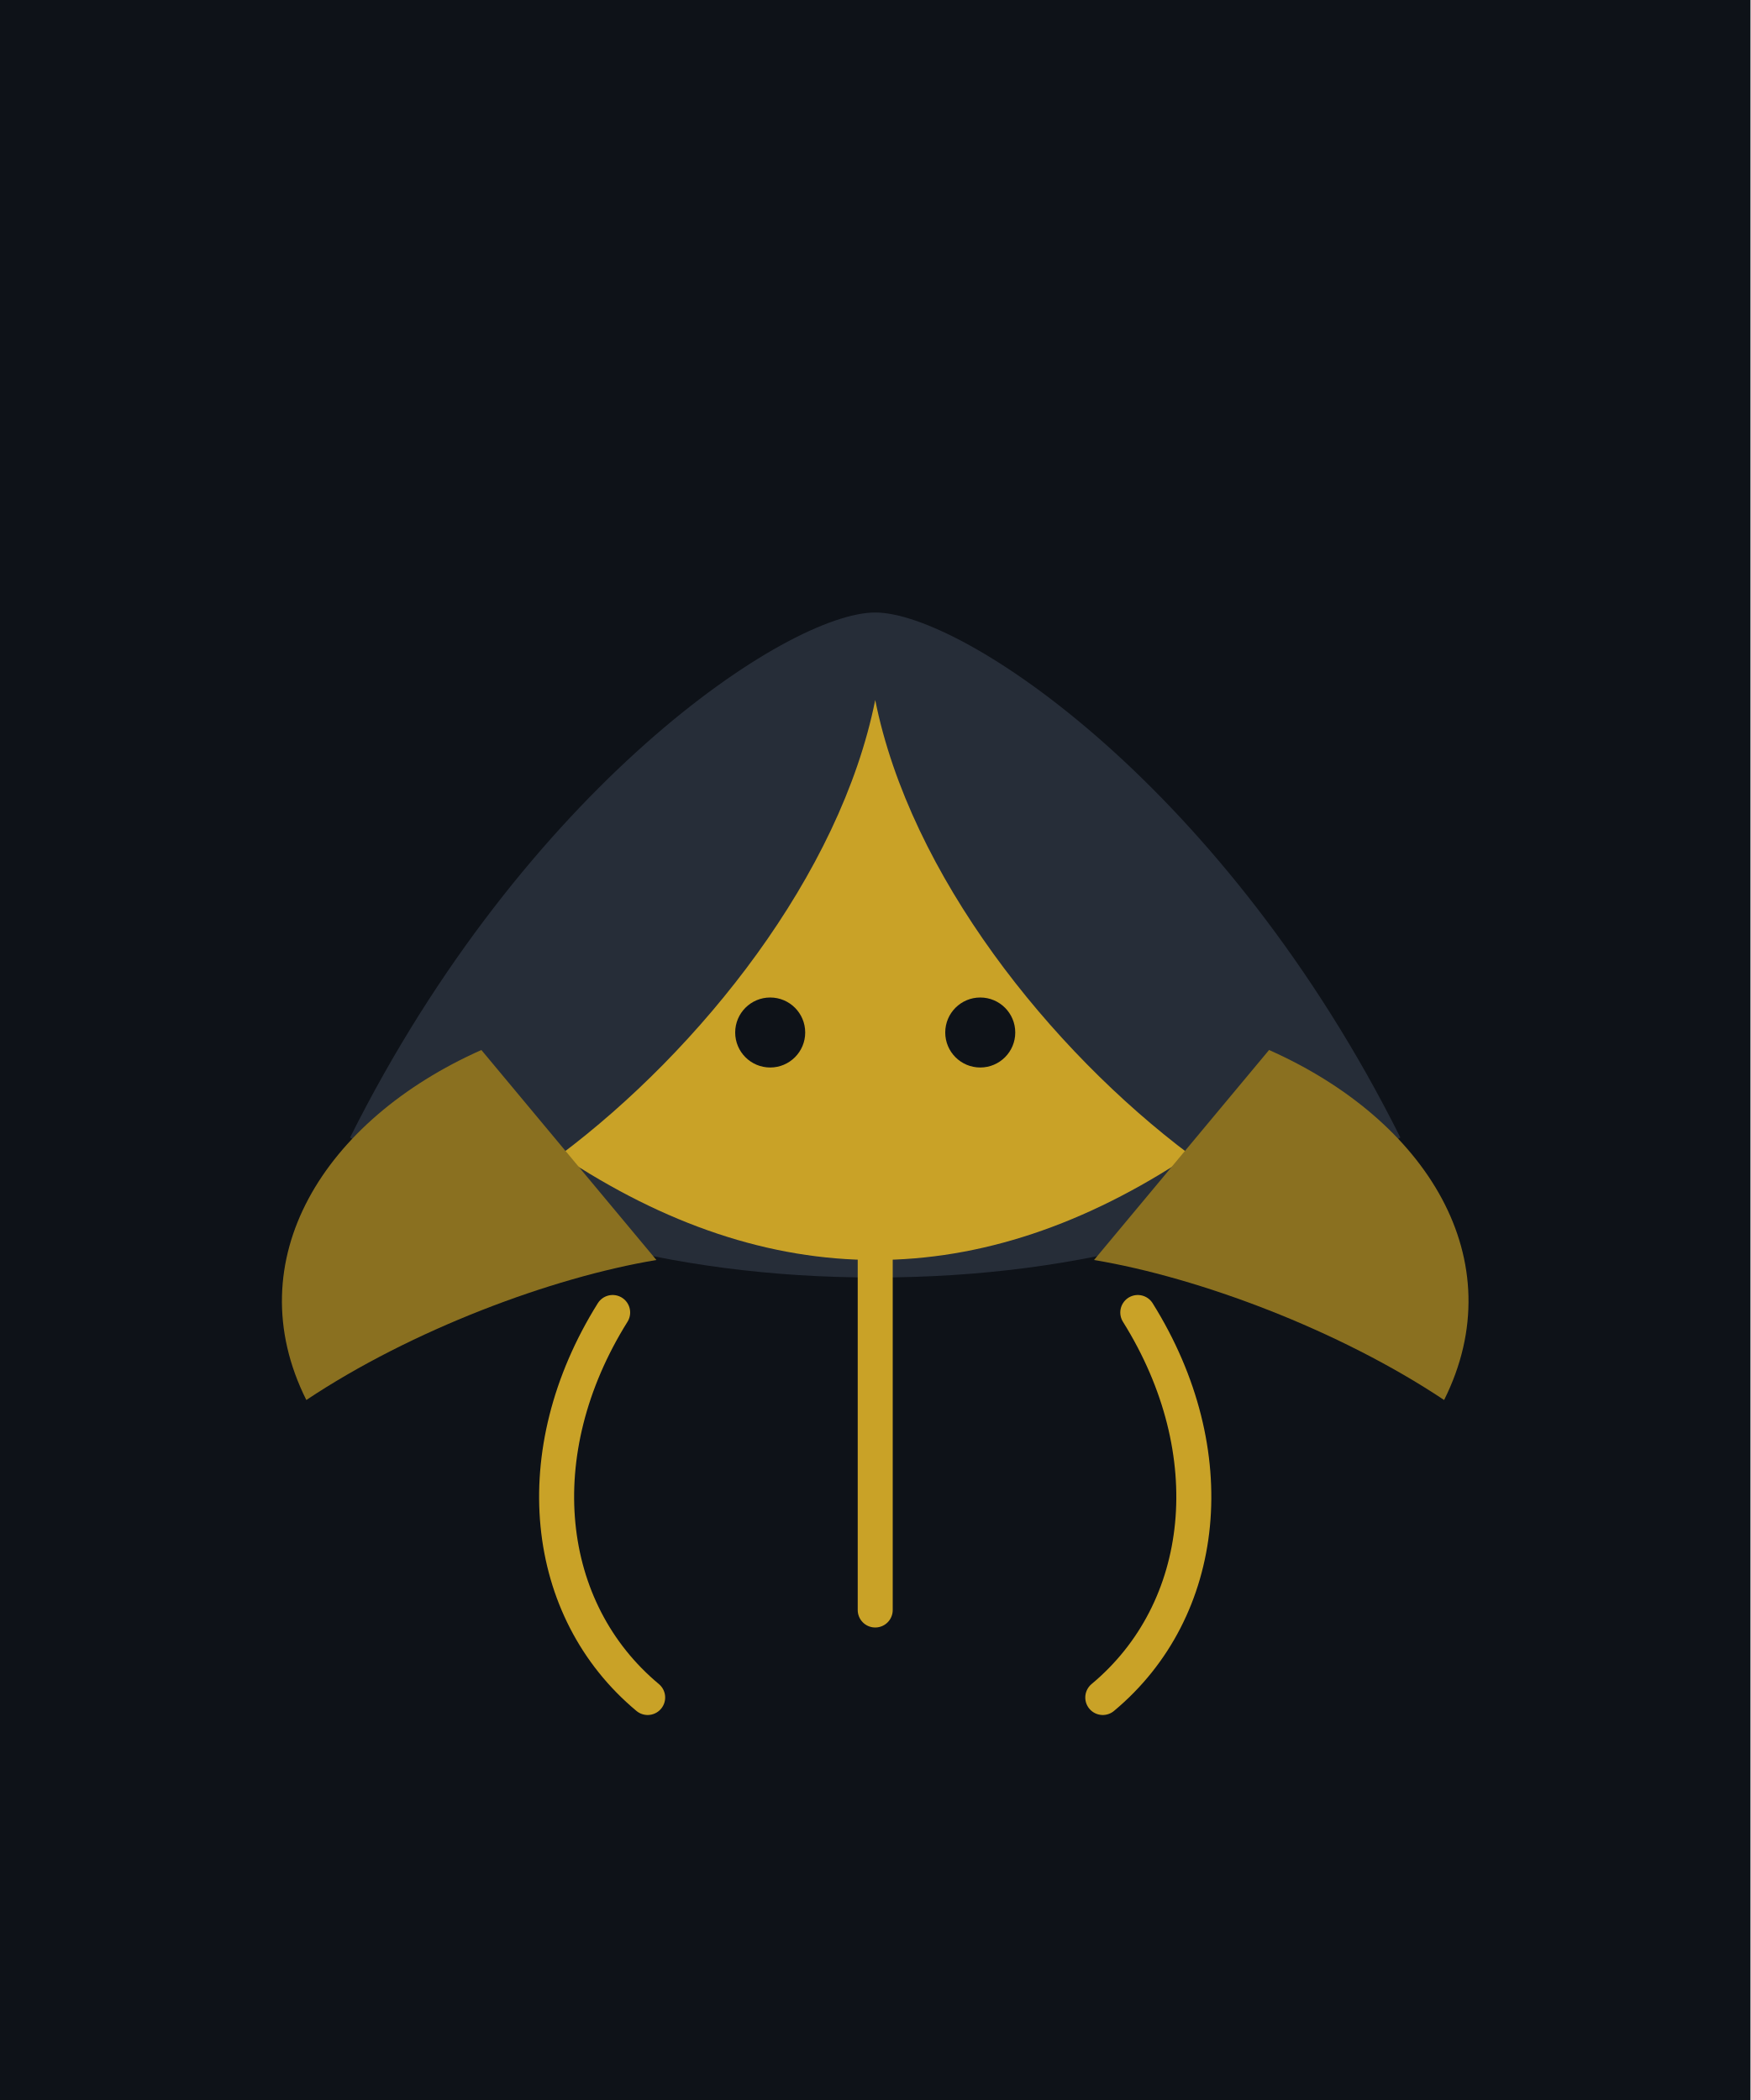
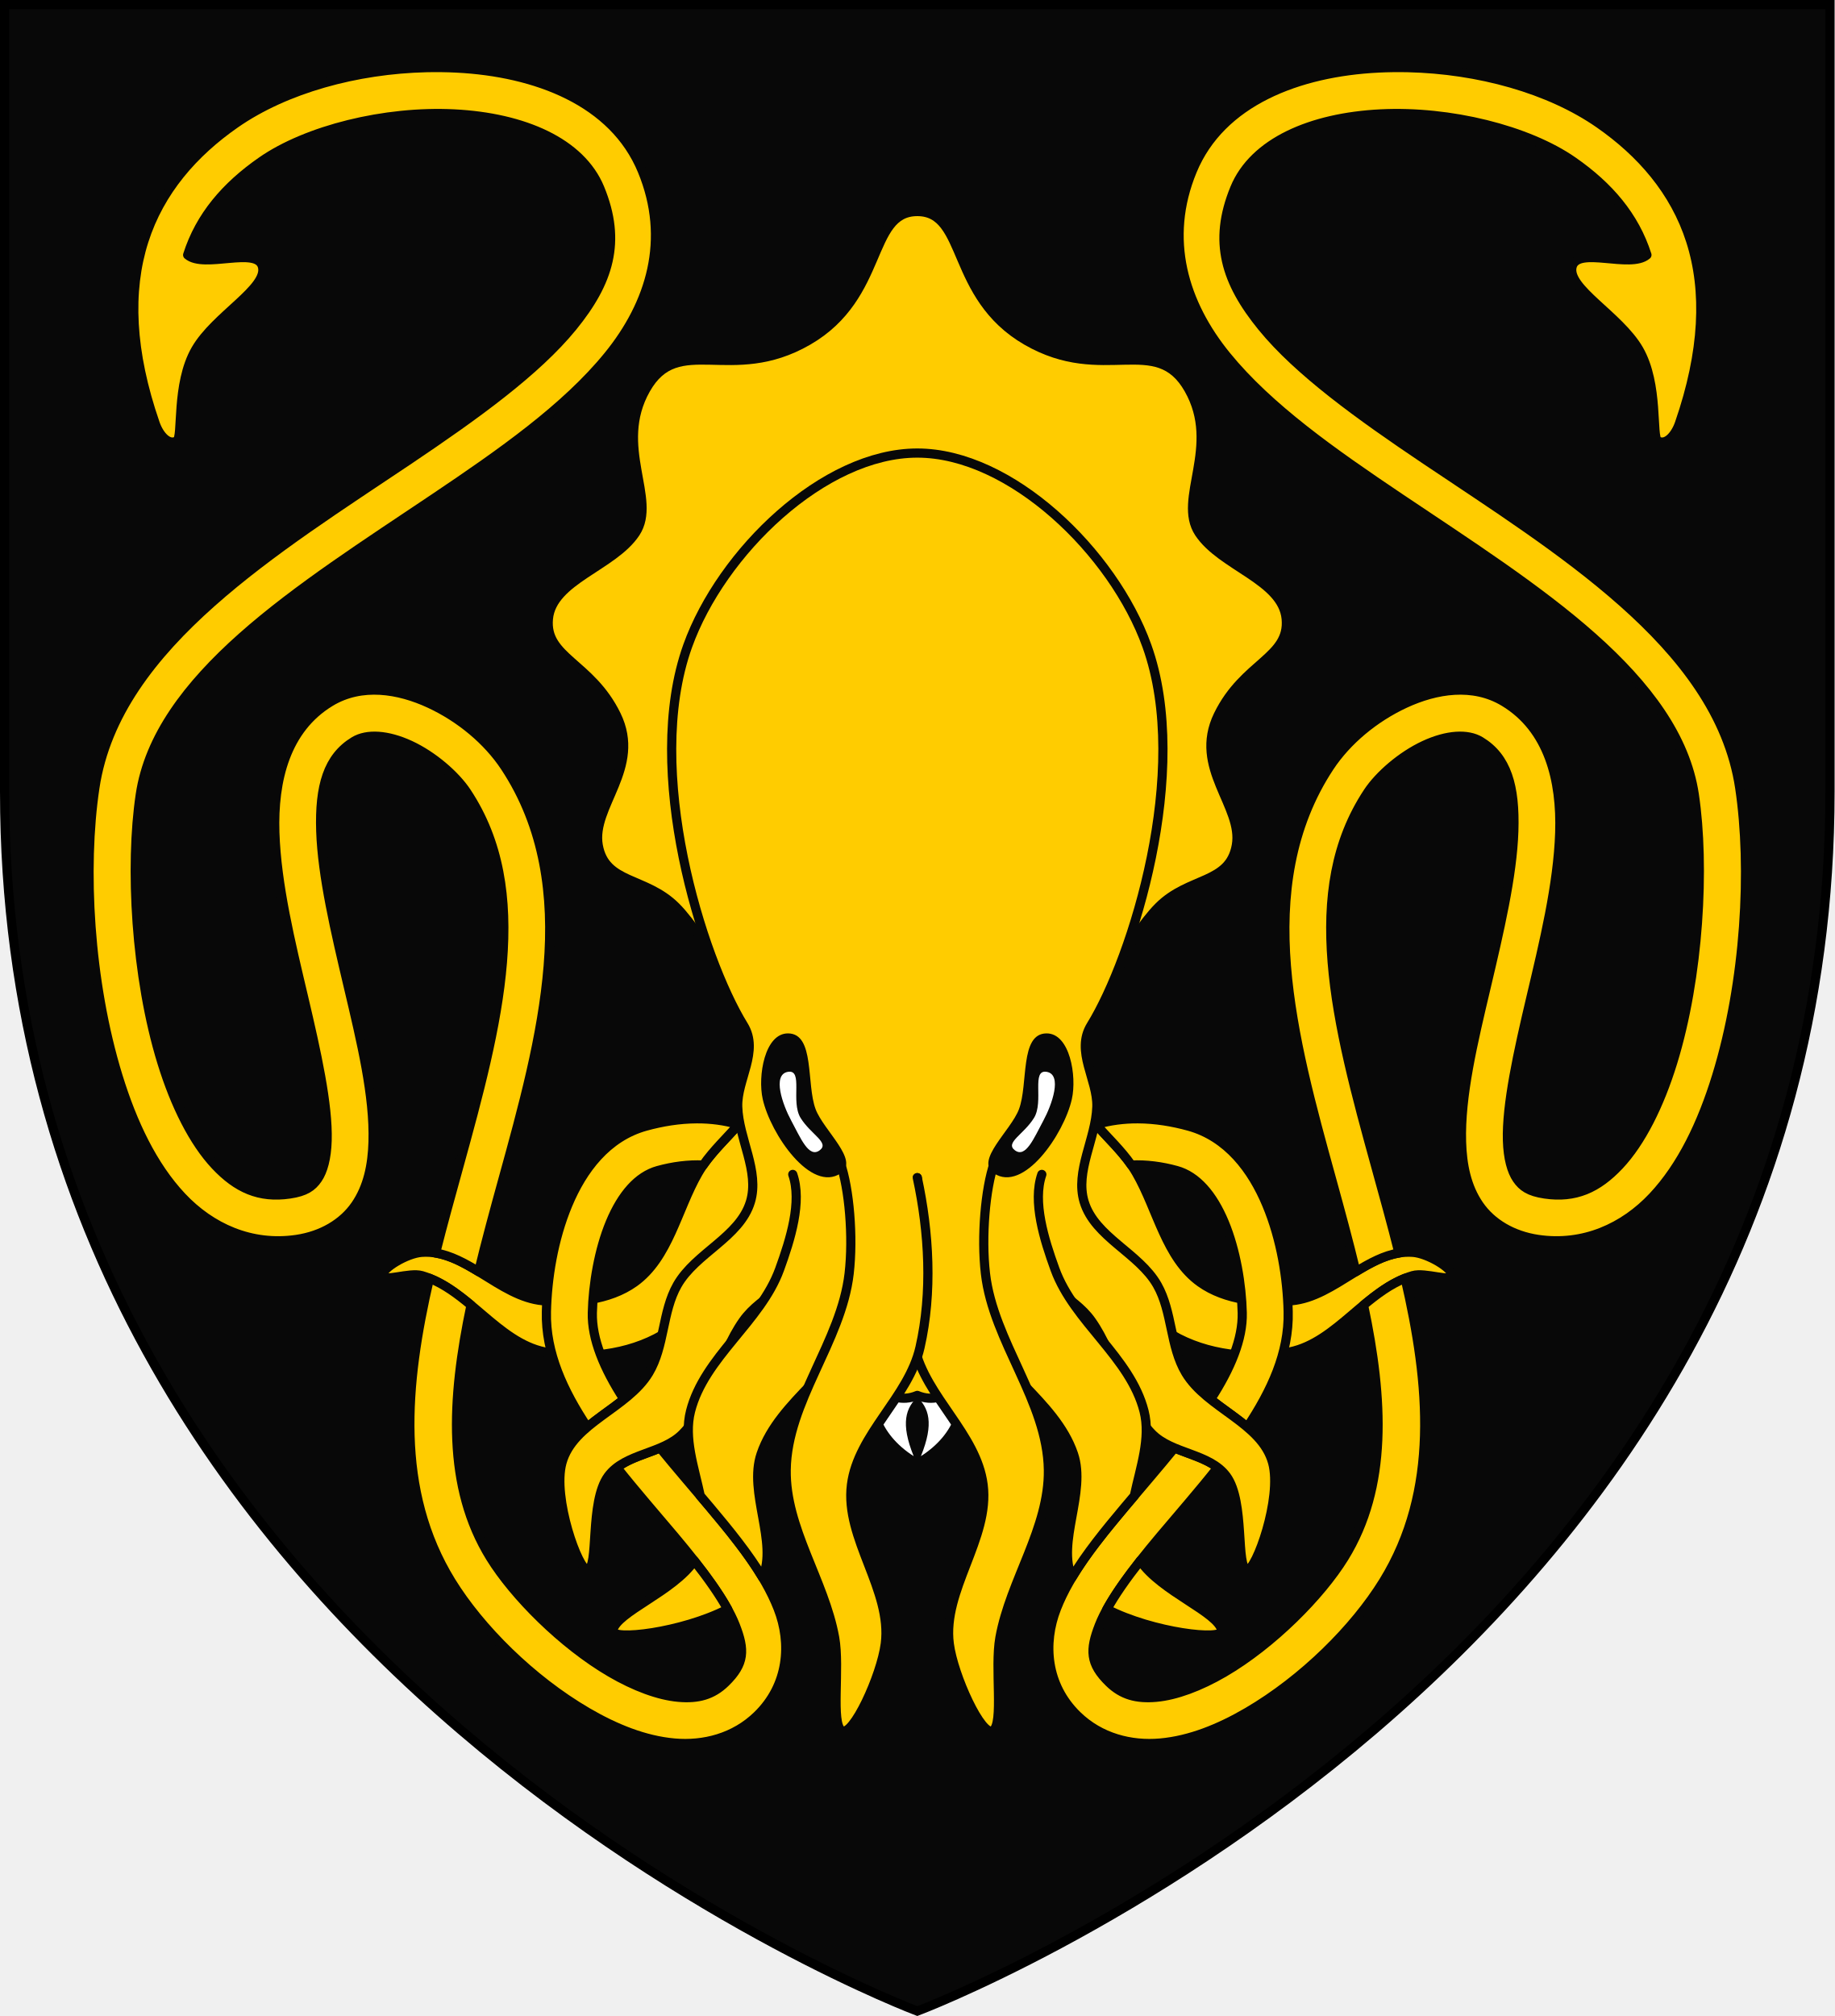
- <svg xmlns="http://www.w3.org/2000/svg" viewBox="0 0 200 240" fill="none">
-   <rect width="200" height="240" fill="#0e1218" />
-   <path d="M40 130c20-40 50-60 60-60s40 20 60 60c-16 10-36 16-60 16s-44-6-60-16z" fill="#4a5568" opacity=".4" />
-   <path d="M100 80c-4 20-20 40-36 52 12 8 24 12 36 12s24-4 36-12c-16-12-32-32-36-52z" fill="#c9a227" />
-   <path d="M55 120c-18 8-28 24-20 40 12-8 28-14 40-16M145 120c18 8 28 24 20 40-12-8-28-14-40-16" fill="#8a7020" />
-   <path d="M70 150c-10 16-8 34 4 44M130 150c10 16 8 34-4 44M100 144v40" stroke="#c9a227" stroke-width="4" stroke-linecap="round" />
-   <circle cx="88" cy="118" r="4" fill="#0e1218" />
-   <circle cx="112" cy="118" r="4" fill="#0e1218" />
+ <svg xmlns="http://www.w3.org/2000/svg" xmlns:xlink="http://www.w3.org/1999/xlink" width="700" height="769.068" version="1.1" id="svg4834">
+   <defs id="defs4811">
+     <radialGradient id="rg" gradientUnits="userSpaceOnUse" cx="220" cy="220" r="405">
+       <stop style="stop-color:#ffffff;stop-opacity:.3" offset="0" id="stop4801" />
+       <stop style="stop-color:#ffffff;stop-opacity:.2" offset=".2" id="stop4803" />
+       <stop style="stop-color:#666666;stop-opacity:.1" offset=".6" id="stop4805" />
+       <stop style="stop-color:#000000;stop-opacity:.13" offset="1" id="stop4807" />
+     </radialGradient>
+     <path id="shield" d="m 2,2 v 257 c 0,286 298,398 298,398 0,0 298,-112 298,-398 V 2 Z" />
+   </defs>
+   <use id="bg" xlink:href="#shield" style="fill:#080808" transform="matrix(1.168614,0,0,1.168614,-0.5843072,-0.5843072)" x="0" y="0" width="100%" height="100%" />
+   <g id="kraken" style="fill:#ffcc00;stroke:#080808;stroke-width:3;stroke-linecap:round;stroke-linejoin:round" transform="matrix(1.168614,0,0,1.168614,-0.5843072,-0.5843072)">
+     <path id="right-tooth" style="fill:#ffffff;stroke:none" d="m 311.077,447.83 c -3.64,4.757 -6.843,6.594 -11.407,8.424 4.126,3.772 5.874,8.831 1.513,19.594 11.262,-7.188 15.049,-18.555 9.894,-28.018 z" />
+     <use id="left-tooth" xlink:href="#right-tooth" transform="matrix(-1,0,0,1,600,0)" x="0" y="0" width="100%" height="100%" />
+     <path id="crown" d="m 347.9,344.061 c 5.978,-8.797 21.006,-37.607 30.93,-47.531 9.924,-9.924 23.1,-7.384 25.346,-20.09 2.245,-12.706 -14.311,-25.315 -5.912,-42.508 8.399,-17.193 23.376,-18.733 22.184,-31.428 -1.192,-12.695 -21.16,-17.054 -28.439,-28.057 -7.279,-11.002 7.239,-28.13 -3.357,-46.867 -10.597,-18.738 -27.806,-1.352 -52.943,-15.865 C 310.57,97.202 316.408,69.551 300,69.551 c -16.408,0 -10.57,27.651 -35.707,42.164 -25.137,14.513 -42.346,-2.872 -52.943,15.865 -10.597,18.738 3.922,35.865 -3.357,46.867 -7.279,11.002 -27.247,15.361 -28.439,28.057 -1.192,12.695 13.784,14.235 22.184,31.428 8.399,17.193 -8.157,29.802 -5.912,42.508 2.245,12.706 15.422,10.166 25.346,20.09 9.924,9.924 24.951,38.734 30.93,47.531" />
+     <path id="right-arm-4" d="m 348.842,343.488 c -0.612,20.351 15.079,26.685 22.729,39.964 6.868,11.923 9.605,27.657 20.801,35.656 8.268,5.907 19.768,6.921 29.888,5.999 14.146,-1.288 25.414,-16.855 39.579,-15.796 4.924,0.368 12.837,5.179 12.789,7.475 -0.05,2.425 -8.749,-1.067 -12.868,0.131 -15.087,4.392 -24.651,21.672 -40.03,24.891 -12.707,2.66 -27.345,0.989 -38.546,-5.575 -14.86,-8.709 -20.319,-27.853 -31.443,-41.003 -4.202,-4.968 -5.471,-10.344 -13.306,-14.281" />
+     <use id="left-arm-4" xlink:href="#right-arm-4" transform="matrix(-1,0,0,1,600,0)" x="0" y="0" width="100%" height="100%" />
+     <path id="right-tentacle" d="m 455.338,22.555 c -1.628,0.021 -3.252,0.071 -4.869,0.152 -25.874,1.301 -51.303,10.831 -60.672,33.523 -9.242,22.386 -2.775,43.369 11.127,60.43 13.902,17.06 34.779,31.69 56.688,46.41 21.909,14.72 44.895,29.439 62.822,45.352 17.927,15.912 30.448,32.694 33.26,51.467 3.493,23.32 1.591,59.383 -7.049,87.449 -4.32,14.033 -10.351,26.026 -17.42,33.551 -7.069,7.524 -14.375,10.842 -24.348,9.373 -5.136,-0.757 -7.339,-2.357 -9.084,-4.893 -1.745,-2.535 -2.929,-6.732 -3.102,-12.551 -0.345,-11.638 3.426,-28.737 7.66,-46.676 4.234,-17.939 8.86,-36.809 9.41,-53.877 0.55,-17.068 -3.564,-33.818 -18.125,-42.631 -10.205,-6.177 -22.303,-4.159 -32.4,0.523 -10.097,4.683 -19.004,12.173 -24.619,20.666 -13.006,19.672 -15.955,42.17 -14.107,65.004 1.847,22.834 8.337,46.339 14.74,69.531 2.825,10.232 5.576,20.341 7.965,30.258 4.573,-2.783 9.171,-5.287 14.061,-6.084 -2.371,-9.433 -4.995,-18.853 -7.566,-28.166 -6.397,-23.169 -12.565,-45.937 -14.248,-66.748 -1.683,-20.811 0.965,-39.333 11.668,-55.521 3.678,-5.563 11.002,-11.891 18.418,-15.33 7.416,-3.439 14.114,-3.849 18.324,-1.301 8.598,5.204 11.37,14.682 10.898,29.314 -0.471,14.633 -4.774,32.938 -9.018,50.916 -4.244,17.978 -8.498,35.537 -8.053,50.564 0.223,7.514 1.636,14.654 5.738,20.613 4.102,5.959 10.997,10.01 19.252,11.227 14.804,2.181 27.982,-3.846 37.467,-13.941 9.485,-10.095 16.079,-23.995 20.824,-39.408 9.49,-30.826 11.473,-67.867 7.547,-94.084 -3.573,-23.859 -18.904,-43.392 -38.137,-60.463 -19.232,-17.071 -42.711,-32.002 -64.414,-46.584 -21.703,-14.582 -41.584,-28.906 -53.424,-43.436 -11.84,-14.529 -16.101,-27.771 -8.893,-45.23 6.183,-14.976 24.859,-23.124 47.562,-24.266 22.704,-1.142 48.15,5.228 62.881,15.479 11.671,8.121 20.083,17.872 24.127,30.555 -5.389,4.616 -22.625,-2.894 -24.416,3.788 -1.89,7.052 15.367,15.994 21.77,27.084 6.585,11.405 4.117,28.634 6.158,29.812 2.744,1.584 5.728,-1.727 7.092,-5.661 8.14,-23.481 8.907,-43.216 3.688,-59.582 -5.219,-16.366 -16.275,-28.861 -29.852,-38.309 -16.38,-11.397 -39.563,-17.74 -62.438,-18.275 -1.634,-0.038 -3.266,-0.046 -4.895,-0.025 z M 371.969,365.717 c -4.505,-0.017 -9.087,0.537 -13.584,1.883 3.85,4.39 8.149,8.396 11.502,13.221 4.827,-0.241 9.922,0.444 14.756,1.773 6.575,1.809 11.822,7.895 15.596,16.92 3.774,9.025 5.641,20.382 5.861,29.549 0.204,8.472 -3.74,18.092 -10.324,28.23 3.912,3.122 8.248,5.933 11.967,9.092 7.768,-11.707 13.677,-24.205 13.354,-37.682 -0.26,-10.804 -2.243,-23.559 -7.018,-34.977 -4.774,-11.418 -12.771,-22.106 -25.457,-25.596 -5.193,-1.429 -10.86,-2.392 -16.652,-2.414 z m 87.311,52.061 c -4.942,1.959 -9.314,5.243 -13.57,8.779 6.507,30.842 7.931,59.29 -6.303,82.359 -7.722,12.516 -23.492,28.36 -39.232,37.549 -7.87,4.595 -15.711,7.51 -22.152,8.09 -6.441,0.58 -11.162,-0.727 -15.365,-4.816 -6.357,-6.185 -6.382,-10.64 -3.236,-18.693 3.146,-8.054 10.827,-18.236 19.871,-29 6.04,-7.188 12.634,-14.697 18.799,-22.488 -3.93,-3.003 -9.29,-4.355 -14.113,-6.395 -5.206,6.406 -10.804,12.848 -16.17,19.234 -9.263,11.024 -17.895,21.76 -22.359,33.191 -4.465,11.431 -3.397,25.029 6.75,34.902 7.498,7.295 17.528,9.872 27.17,9.004 9.642,-0.868 19.217,-4.731 28.369,-10.074 18.304,-10.686 35.014,-27.356 44.436,-42.627 18.324,-29.699 15.17,-64.262 7.107,-99.016 z" />
+     <use id="left-tentacle" xlink:href="#right-tentacle" transform="matrix(-1,0,0,1,600,0)" x="0" y="0" width="100%" height="100%" />
+     <path id="head" d="m 300,148.396 c -30.533,0 -63.987,32.328 -74.975,62.98 -14.635,40.828 4.709,101.884 18.244,123.848 5.208,8.452 -2.175,17.685 -1.902,26.555 0.321,10.434 7.18,21.048 4.154,31.039 -3.493,11.536 -17.909,16.684 -23.873,27.158 -4.971,8.73 -4.136,20.054 -9.311,28.664 -7.008,11.66 -24.765,16.229 -28.359,29.35 -3.162,11.543 5.469,35.282 8.309,34.932 3.85,-0.476 0.592,-22.143 6.781,-30.533 5.547,-7.52 17.832,-7.194 24.352,-13.889 9.704,-9.965 11.689,-25.415 19.703,-36.783 6.146,-8.719 17.226,-10.855 21.49,-23.715 l 12.746,29.463 -0.717,9.646 c 6.954,1.358 13.135,13.183 23.357,8.904 10.223,4.279 16.403,-7.546 23.357,-8.904 l -0.717,-9.646 12.746,-29.463 c 4.264,12.86 15.344,14.996 21.49,23.715 8.014,11.369 9.999,26.818 19.703,36.783 6.519,6.695 18.805,6.369 24.352,13.889 6.189,8.391 2.931,30.058 6.781,30.533 2.84,0.351 11.471,-23.388 8.309,-34.932 -3.594,-13.121 -21.351,-17.689 -28.359,-29.35 -5.175,-8.611 -4.34,-19.934 -9.311,-28.664 -5.964,-10.474 -20.38,-15.622 -23.873,-27.158 -3.025,-9.991 3.833,-20.605 4.154,-31.039 0.273,-8.87 -7.111,-18.103 -1.902,-26.555 C 370.266,313.261 389.609,252.205 374.975,211.377 363.987,180.724 330.533,148.396 300,148.396 Z" />
+     <path id="right-arm-2" d="m 315.947,385.592 c 2.381,24.177 -2.6,30.295 2.305,44.215 6.197,17.587 26.749,27.697 32.752,45.352 4.259,12.525 -5.541,28.815 -0.49,40.283 4.651,-7.765 10.815,-15.335 17.293,-23.045 1.01,-1.202 2.042,-2.412 3.064,-3.617 1.964,-9.265 5.414,-18.797 3.162,-27.629 -4.502,-17.655 -22.834,-29.17 -29.07,-46.289 -3.569,-9.798 -7.388,-22.101 -4.301,-30.986 m 32.15,126.109 c -4.445,5.65 -8.242,11.008 -10.896,15.834 14.85,7.661 38.144,10.422 37.494,6.93 -1.118,-6.006 -19.751,-12.662 -26.598,-22.764 z" />
+     <use id="left-arm-2" xlink:href="#right-arm-2" transform="matrix(-1,0,0,1,600,0)" x="0" y="0" width="100%" height="100%" />
+     <path id="right-arm-1" d="m 325.131,380.131 c -2.916,8.393 -4.271,24.108 -2.881,36.1 2.583,22.29 20.234,41.665 20.558,64.103 0.275,18.997 -12.46,36.056 -15.829,54.754 -1.799,9.989 1.296,28.034 -2.283,30.365 -3.579,2.331 -12.903,-17.869 -14.252,-28.363 -2.257,-17.543 13.284,-34.353 11.051,-51.898 -2.109,-16.567 -18.675,-28.543 -22.377,-44.829 -4.096,-18.019 3.131,-32.59 0.882,-55.429" />
+     <path id="left-arm-1" d="m 274.869,380.131 c 2.916,8.393 4.271,24.108 2.881,36.1 -2.583,22.29 -20.234,41.665 -20.558,64.103 -0.275,18.997 12.46,36.056 15.829,54.754 1.799,9.989 -1.296,28.034 2.283,30.365 3.579,2.331 12.903,-17.869 14.252,-28.363 2.257,-17.543 -13.284,-34.353 -11.051,-51.898 2.109,-16.567 18.675,-28.543 22.377,-44.829 4.096,-18.019 2.973,-37.539 -0.882,-55.429" />
+     <g id="right-eye">
+       <path style="fill:#080808;stroke:none" d="m 333.193,362.596 c -2.643,7.002 -14.42,16.716 -8.212,20.898 9.717,6.546 22.921,-12.772 25.487,-24.203 1.68,-7.482 -0.64,-21.536 -8.308,-21.451 -8.776,0.097 -5.867,16.545 -8.967,24.756 z" id="path4826" />
+       <path style="fill:#ffffff;stroke:none" d="m 338.101,365.439 c -3.342,5.406 -9.516,8.056 -6.268,10.536 3.565,2.722 6.24,-3.933 9.342,-9.684 2.757,-5.112 6.305,-15.011 1.068,-15.899 -5.129,-0.869 -0.827,9.685 -4.142,15.047 z" id="path4828" />
+     </g>
+     <use id="left-eye" xlink:href="#right-eye" transform="matrix(-1,0,0,1,600,0)" x="0" y="0" width="100%" height="100%" />
+   </g>
+   <use id="shine" xlink:href="#shield" style="fill:none;stroke:#000000;stroke-width:3" transform="matrix(1.168614,0,0,1.168614,-0.5843072,-0.5843072)" x="0" y="0" width="100%" height="100%" />
</svg>
